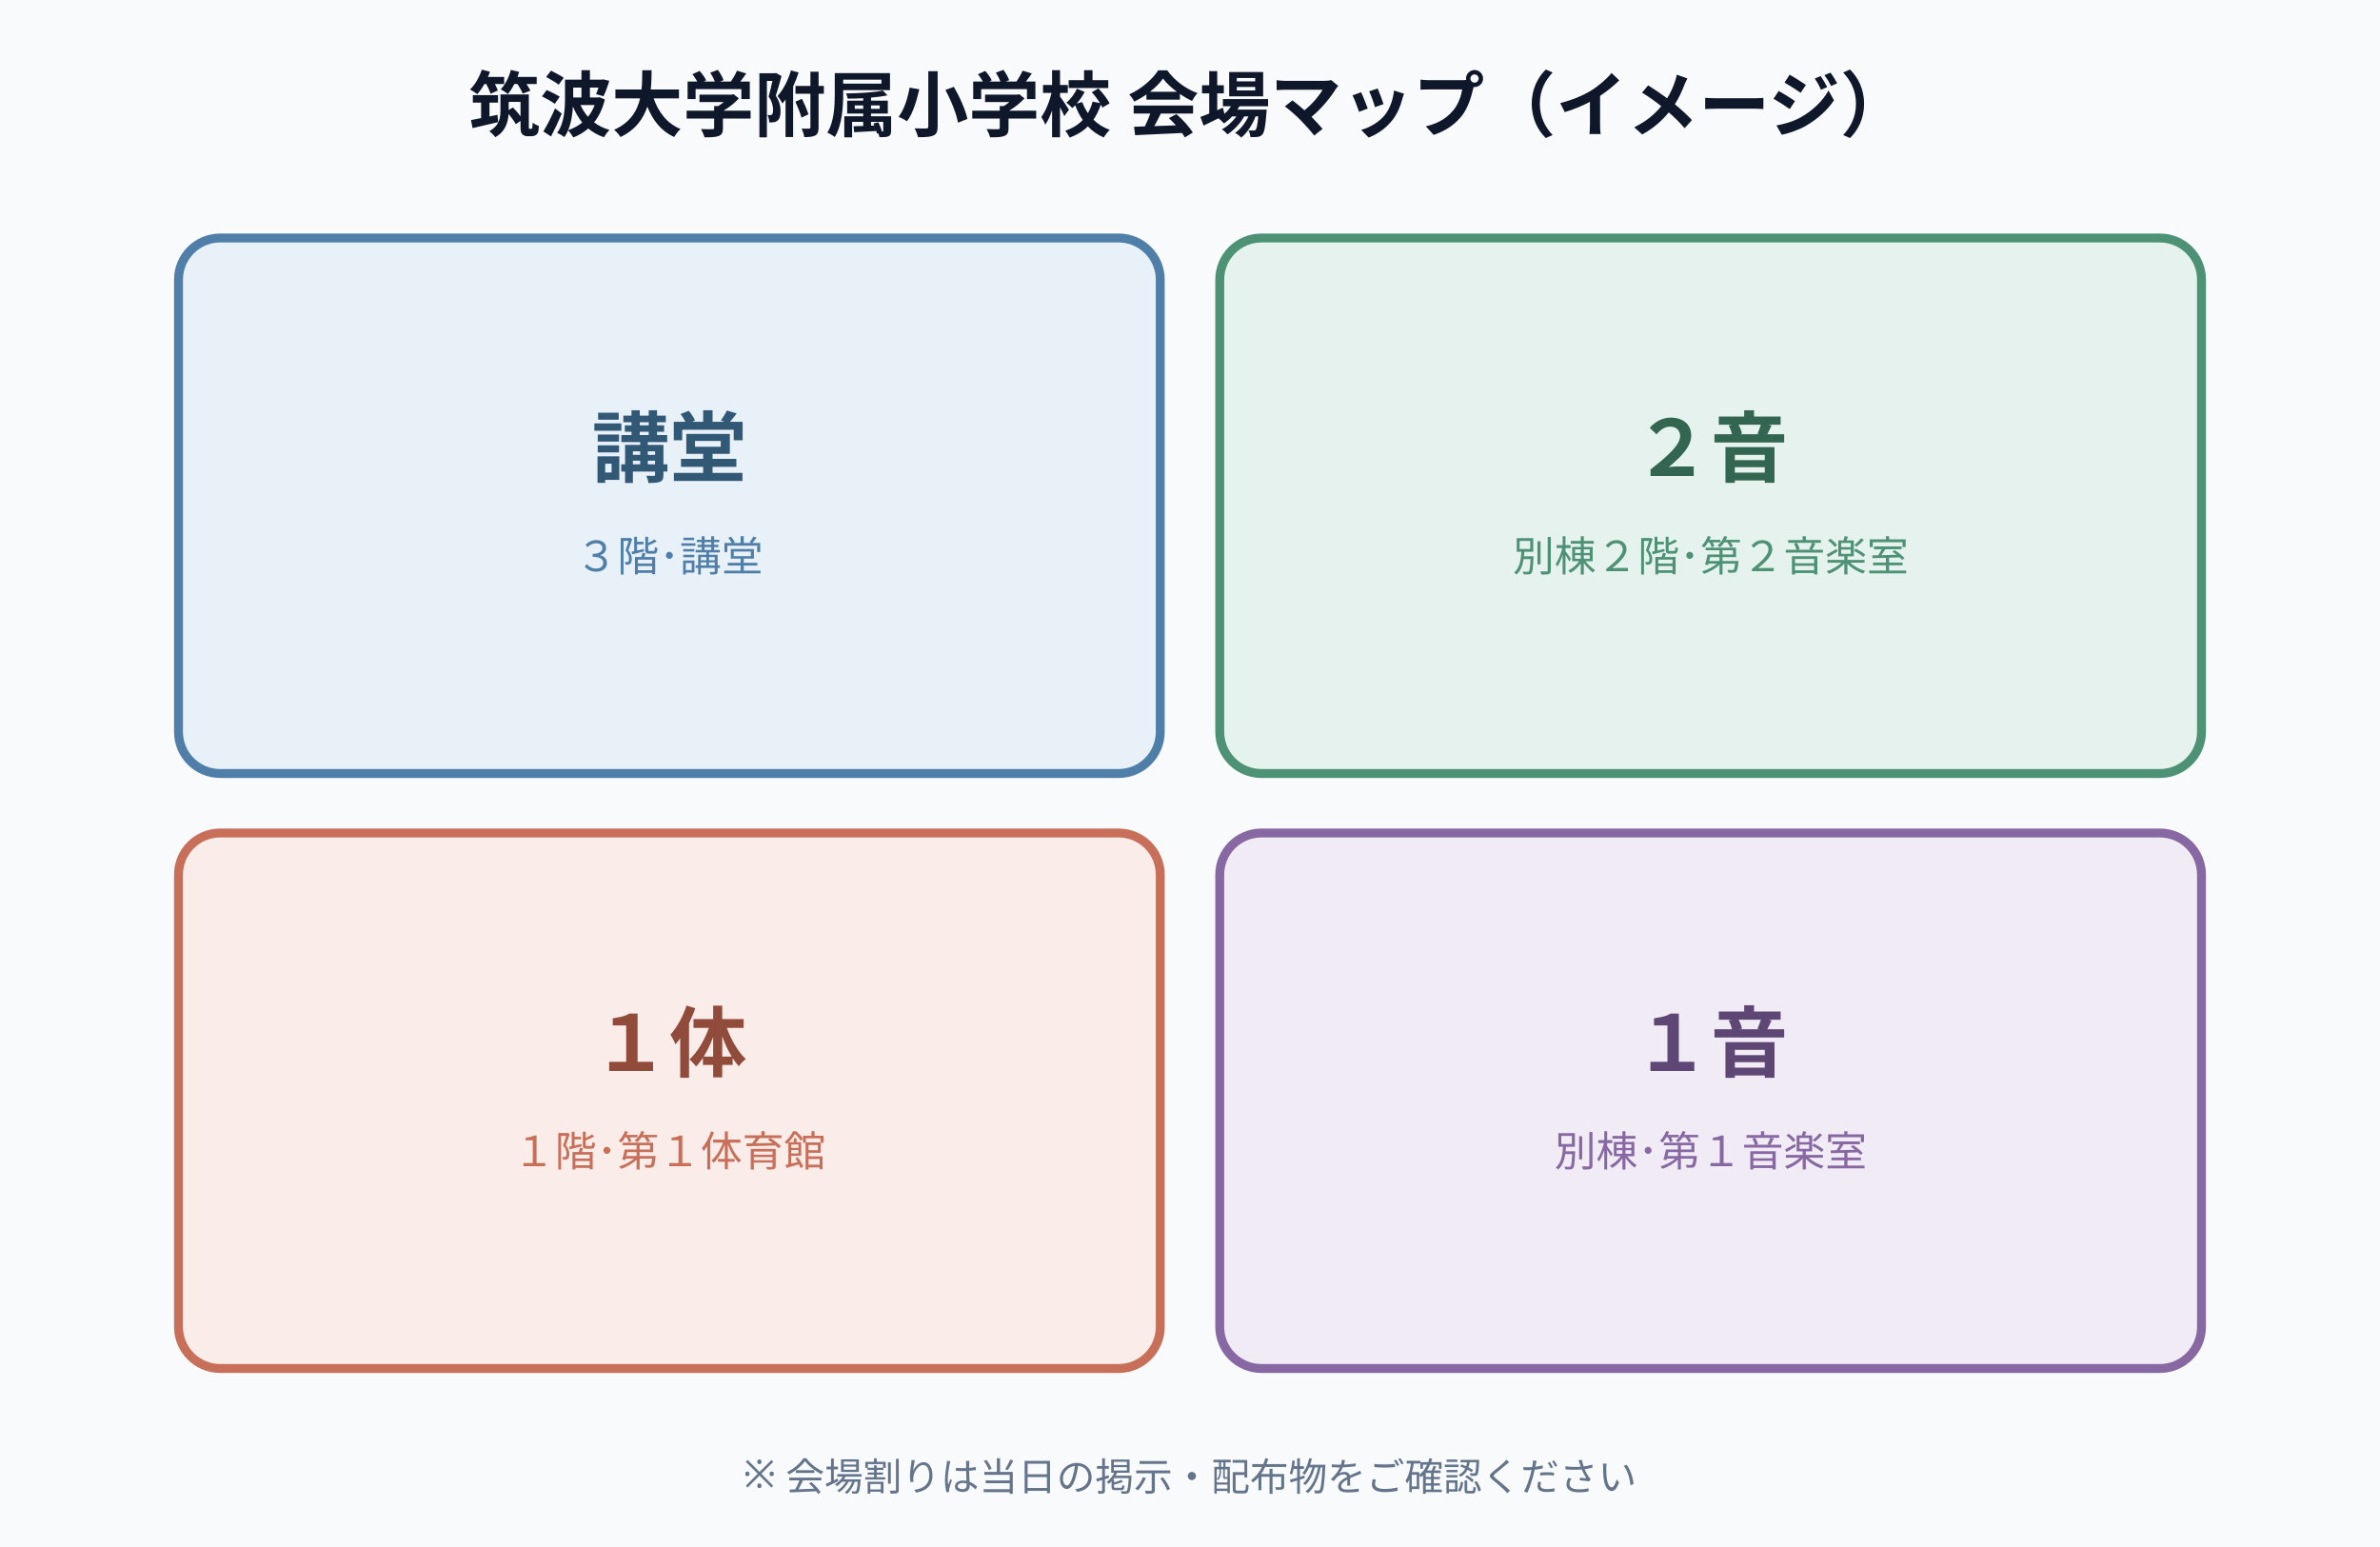
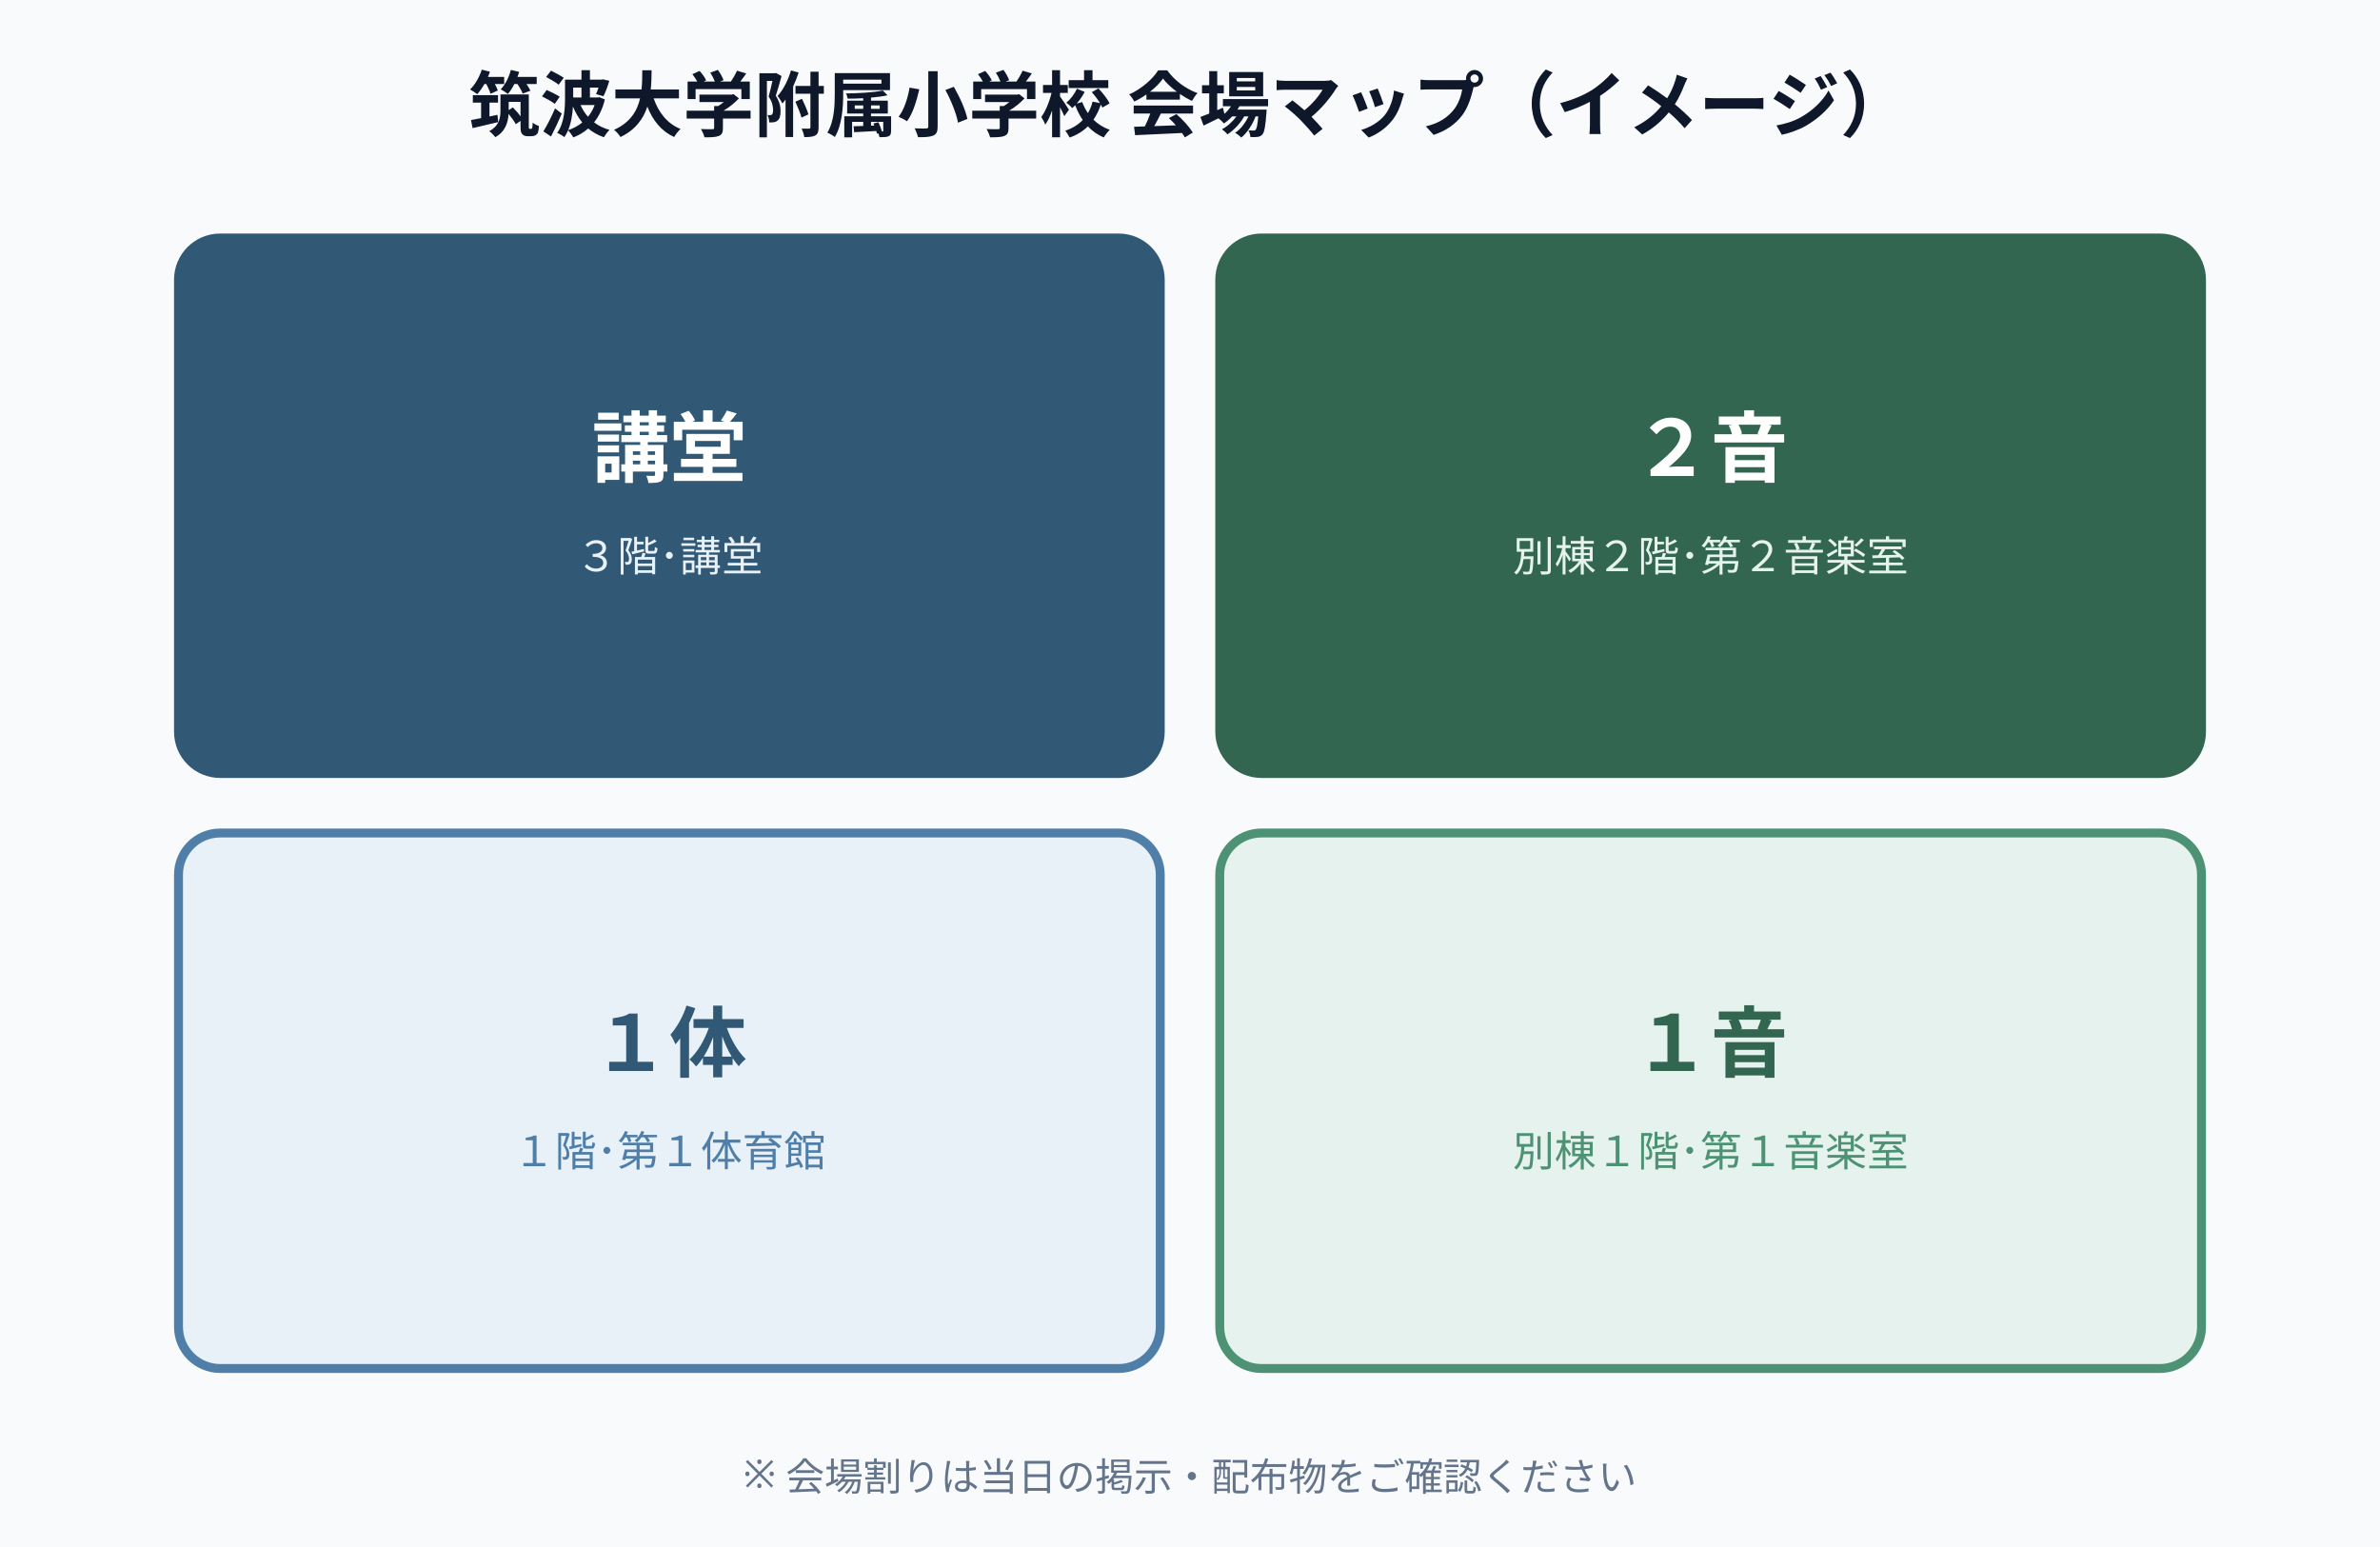
<svg xmlns="http://www.w3.org/2000/svg" viewBox="0 0 800 520" width="800" height="520" font-family="'Hiragino Sans','Yu Gothic',sans-serif">
  <rect width="800" height="520" fill="#f8fafc" />
  <text x="400" y="44" font-size="24" font-weight="700" text-anchor="middle" fill="#0f172a">筑波大学附属小学校 会場マップ（イメージ）</text>
-   <rect x="60" y="80" width="330" height="180" rx="14" fill="#e8f0f8" stroke="#4f7fa8" stroke-width="3" />
-   <text x="225" y="160" font-size="26" font-weight="700" text-anchor="middle" fill="#315875">講堂</text>
-   <text x="225" y="192" font-size="14" text-anchor="middle" fill="#4f7fa8">３階･講堂</text>
-   <rect x="410" y="80" width="330" height="180" rx="14" fill="#e6f2ed" stroke="#4d9275" stroke-width="3" />
-   <text x="575" y="160" font-size="26" font-weight="700" text-anchor="middle" fill="#326650">２音</text>
-   <text x="575" y="192" font-size="14" text-anchor="middle" fill="#4d9275">別棟２階･第２音楽室</text>
-   <rect x="60" y="280" width="330" height="180" rx="14" fill="#faece8" stroke="#c86f59" stroke-width="3" />
-   <text x="225" y="360" font-size="26" font-weight="700" text-anchor="middle" fill="#914b3a">１体</text>
-   <text x="225" y="392" font-size="14" text-anchor="middle" fill="#c86f59">１階･第１体育館</text>
-   <rect x="410" y="280" width="330" height="180" rx="14" fill="#f0ebf5" stroke="#8868a3" stroke-width="3" />
-   <text x="575" y="360" font-size="26" font-weight="700" text-anchor="middle" fill="#5f4775">１音</text>
-   <text x="575" y="392" font-size="14" text-anchor="middle" fill="#8868a3">別棟･第１音楽室</text>
+   <rect x="60" y="80" width="330" height="180" rx="14" fill="#315875" stroke="#315875" stroke-width="3" />
+   <text x="225" y="160" font-size="26" font-weight="700" text-anchor="middle" fill="#ffffff">講堂</text>
+   <text x="225" y="192" font-size="14" text-anchor="middle" fill="#e8f0f8">３階･講堂</text>
+   <rect x="410" y="80" width="330" height="180" rx="14" fill="#326650" stroke="#326650" stroke-width="3" />
+   <text x="575" y="160" font-size="26" font-weight="700" text-anchor="middle" fill="#ffffff">２音</text>
+   <text x="575" y="192" font-size="14" text-anchor="middle" fill="#e6f2ed">別棟２階･第２音楽室</text>
+   <rect x="60" y="280" width="330" height="180" rx="14" fill="#e8f0f8" stroke="#4f7fa8" stroke-width="3" />
+   <text x="225" y="360" font-size="26" font-weight="700" text-anchor="middle" fill="#315875">１体</text>
+   <text x="225" y="392" font-size="14" text-anchor="middle" fill="#4f7fa8">１階･第１体育館</text>
+   <rect x="410" y="280" width="330" height="180" rx="14" fill="#e6f2ed" stroke="#4d9275" stroke-width="3" />
+   <text x="575" y="360" font-size="26" font-weight="700" text-anchor="middle" fill="#326650">１音</text>
+   <text x="575" y="392" font-size="14" text-anchor="middle" fill="#4d9275">別棟１階･第１音楽室</text>
  <text x="400" y="500" font-size="13" text-anchor="middle" fill="#64748b">※ 会場割りは当日の掲示・配布物をご確認ください</text>
</svg>
